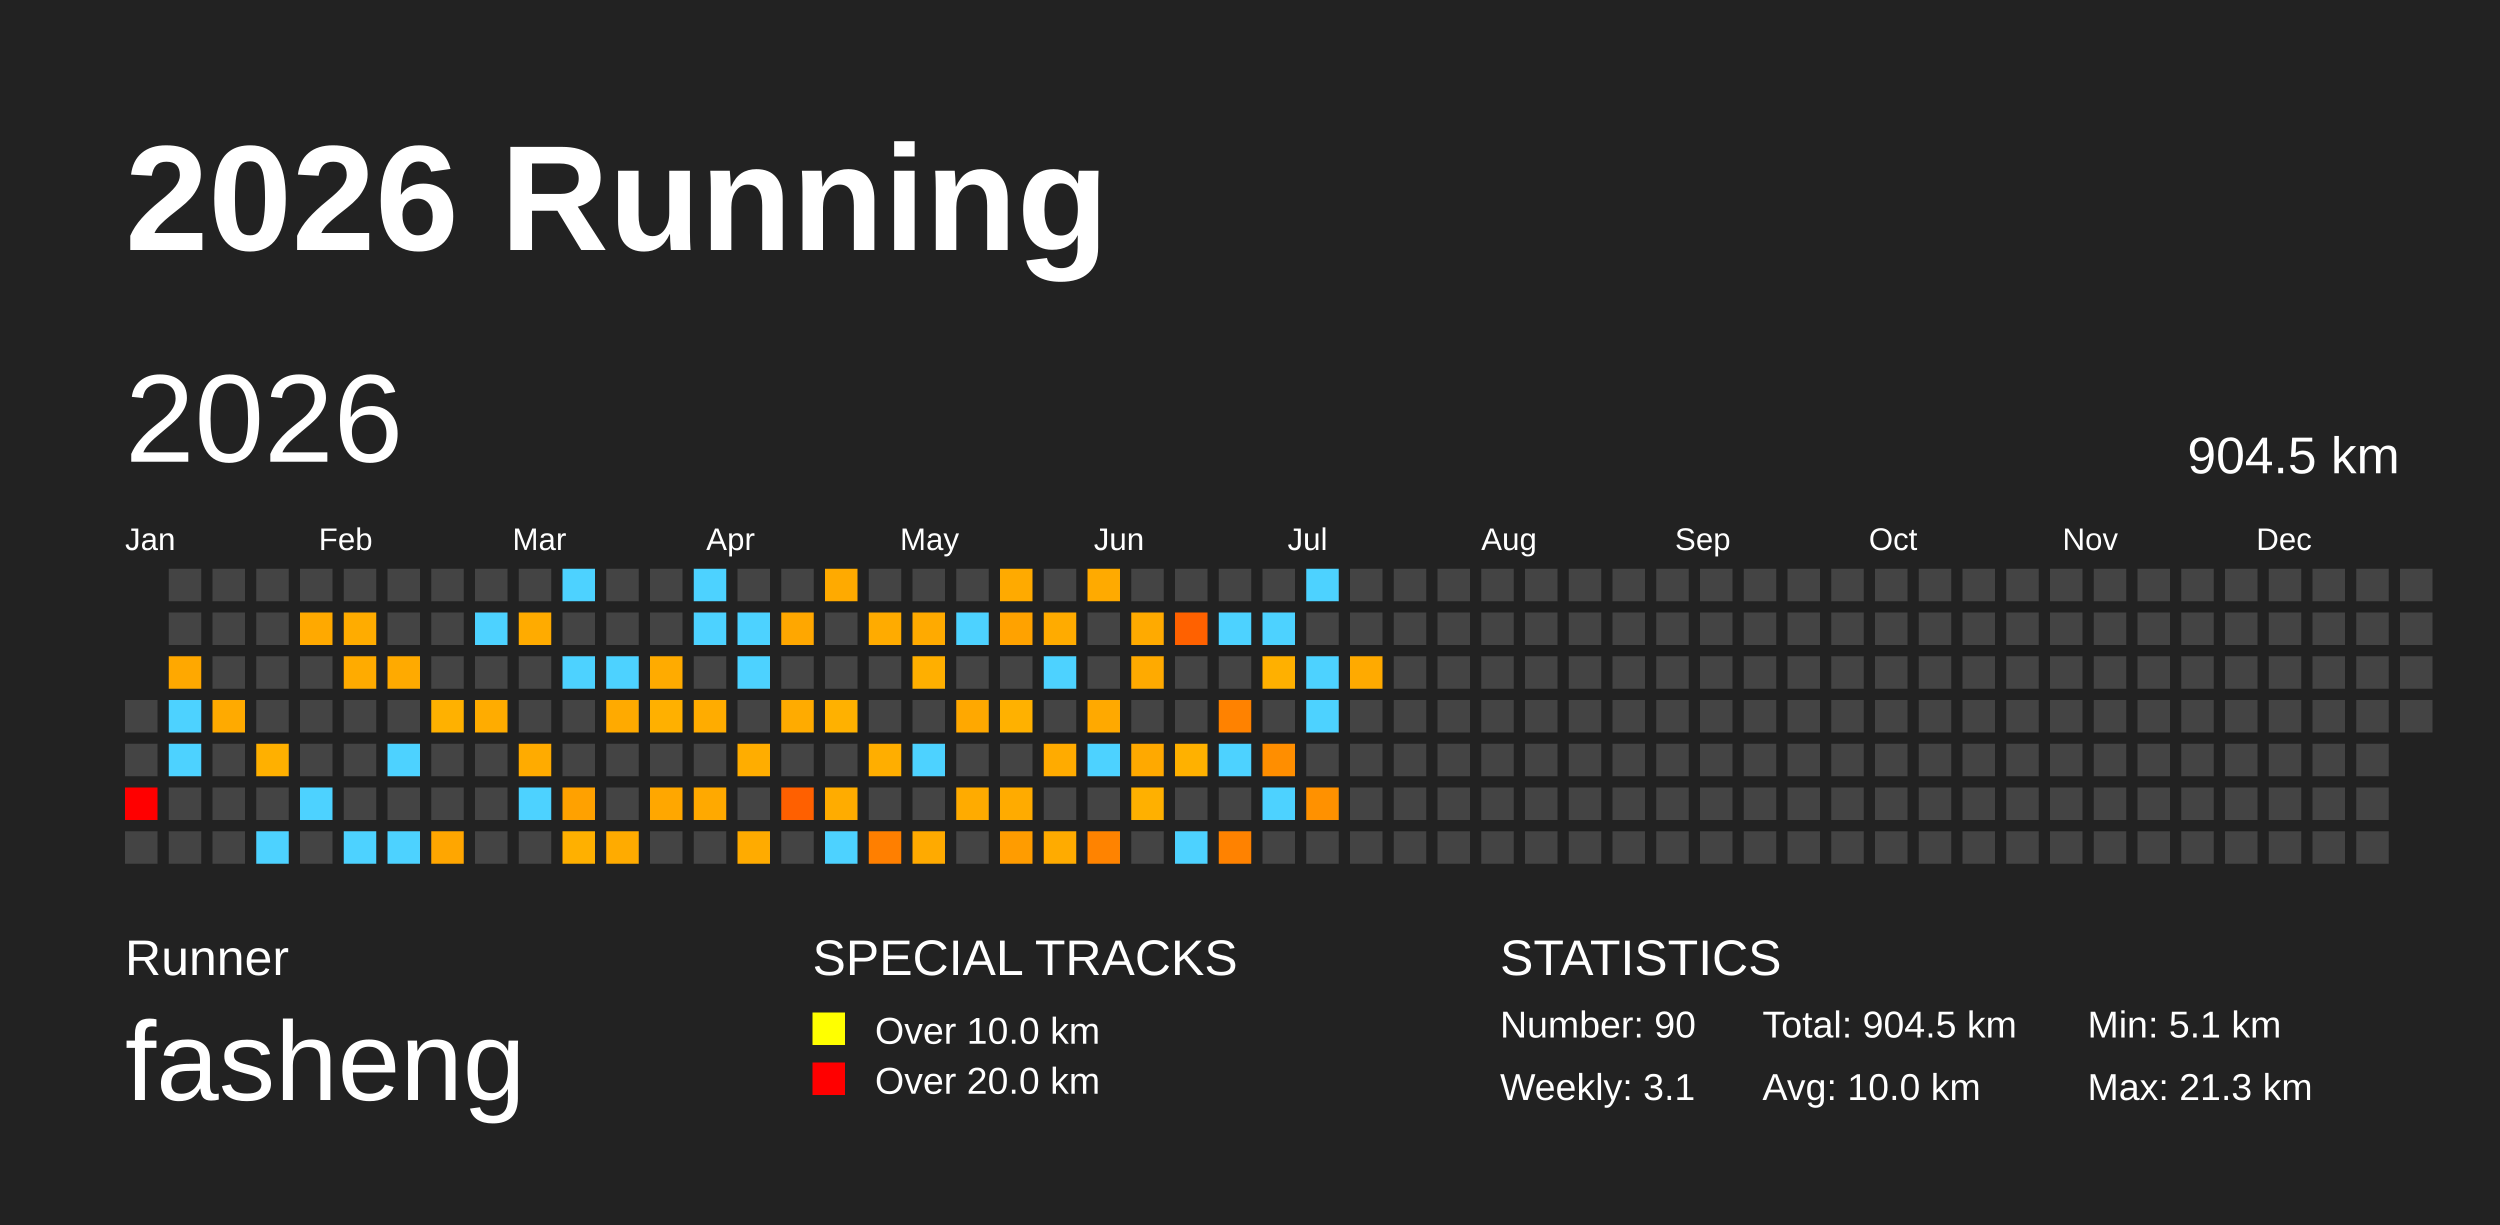
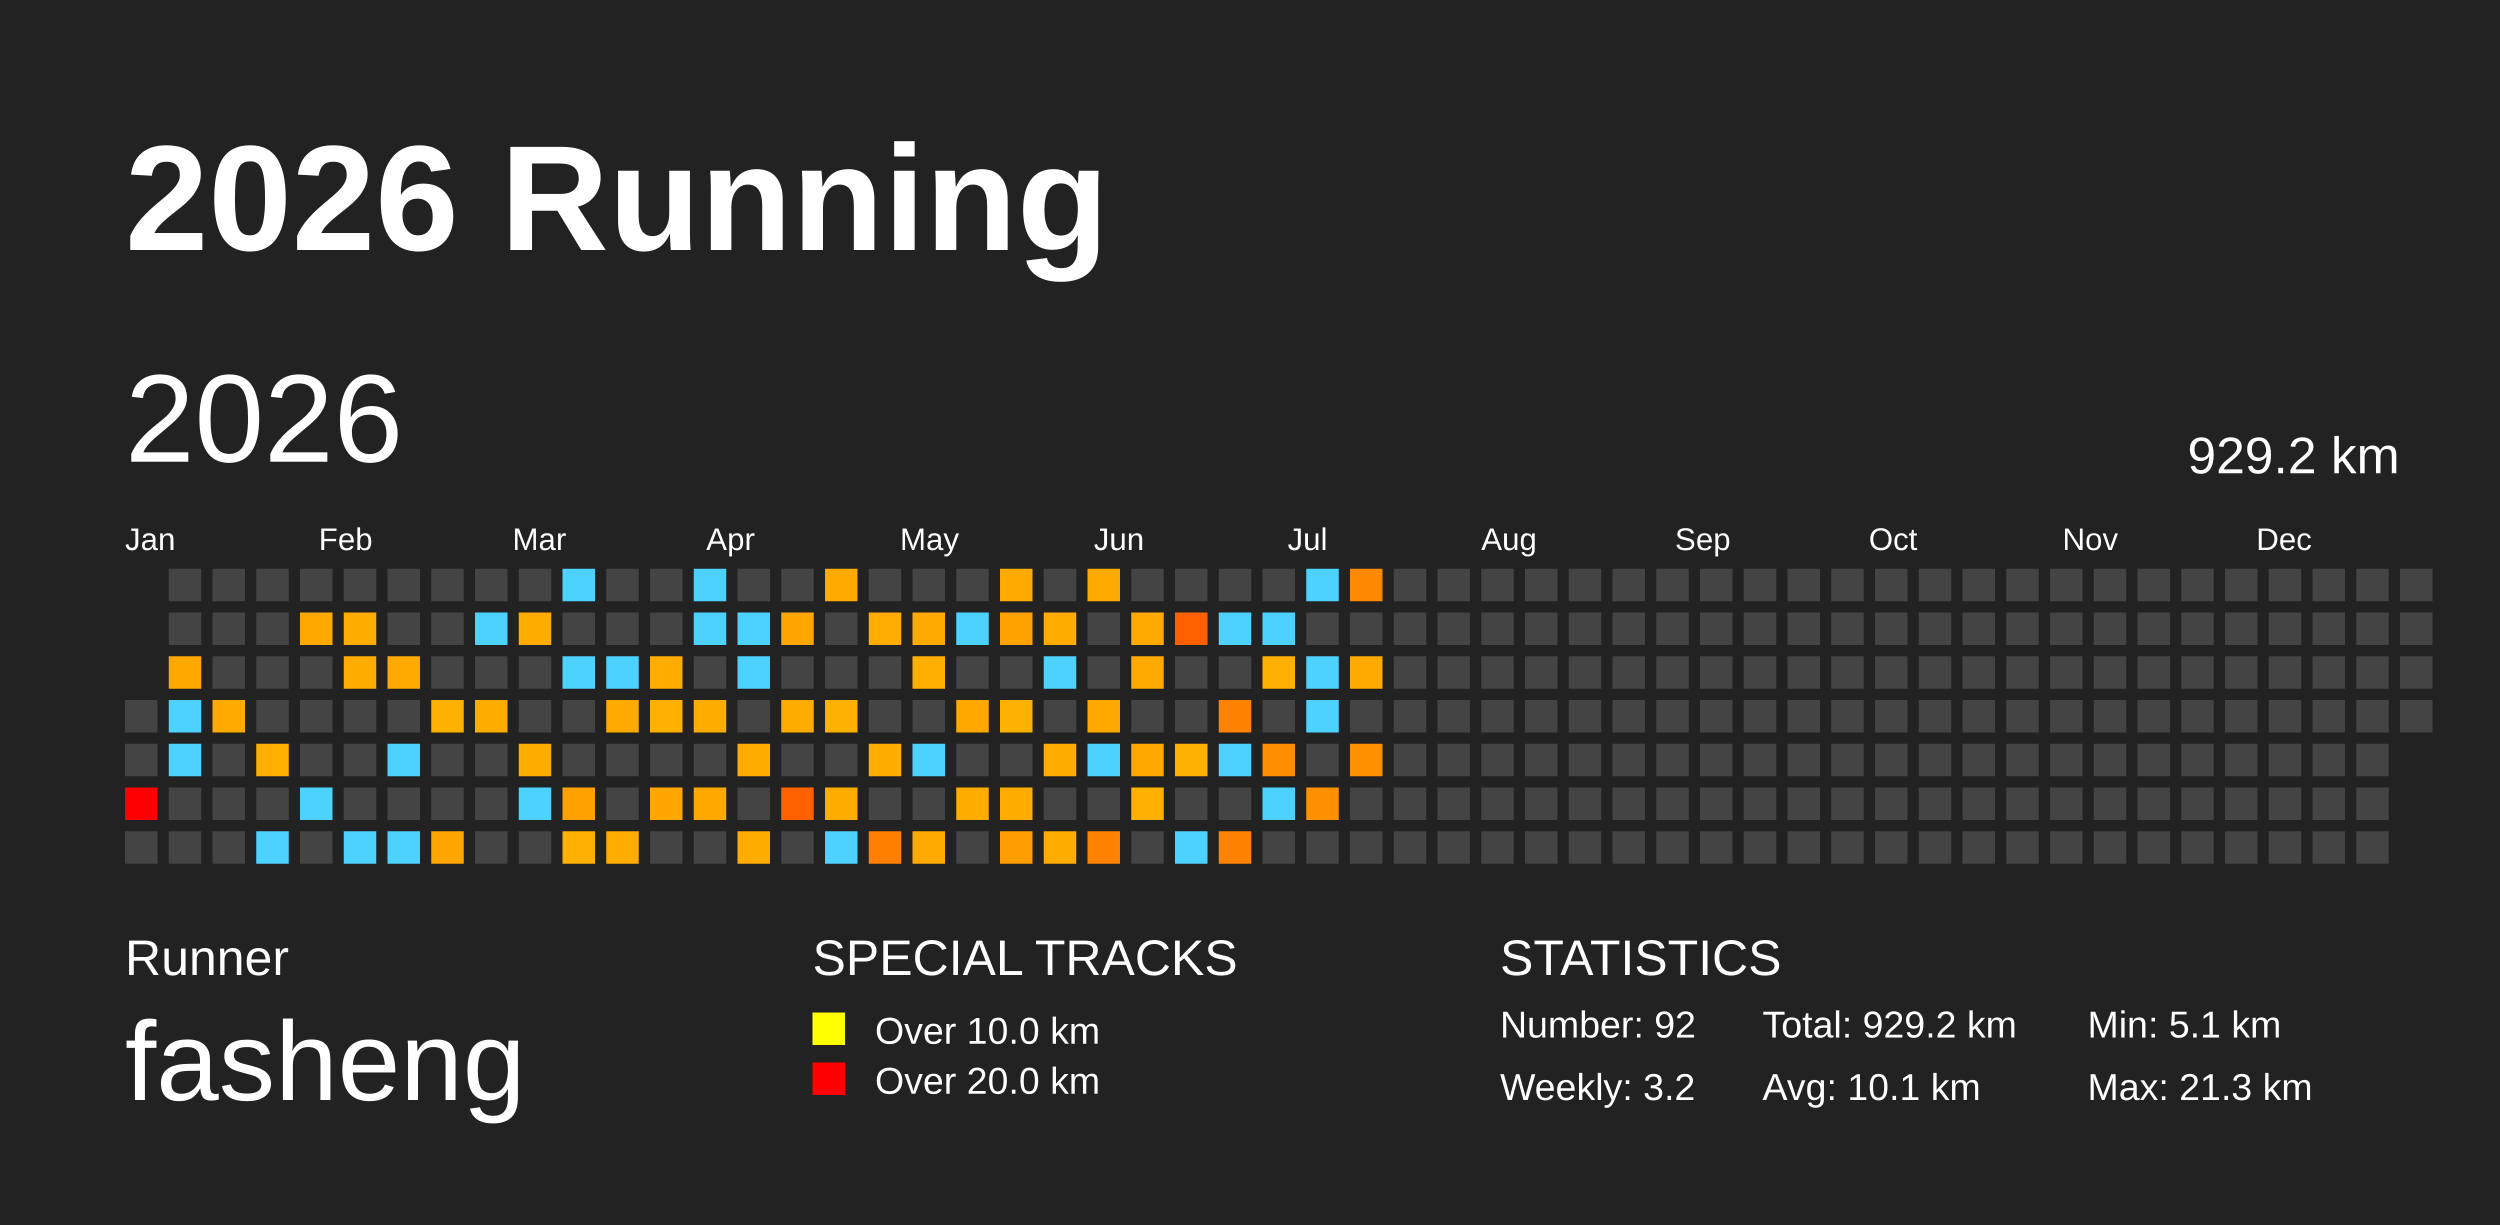
<svg xmlns="http://www.w3.org/2000/svg" baseProfile="full" height="98mm" version="1.1" viewBox="0,0,200,98" width="200mm">
  <defs />
  <rect fill="#222222" height="98" width="200" x="0" y="0" />
  <text fill="#FFFFFF" style="font-size:12px; font-family:Arial; font-weight:bold;" x="10" y="20">2026 Running</text>
  <text fill="#FFFFFF" style="font-size:4px; font-family:Arial" x="10" y="78">Runner</text>
  <text fill="#FFFFFF" style="font-size:9px; font-family:Arial" x="10" y="88">fasheng</text>
  <text fill="#FFFFFF" style="font-size:4px; font-family:Arial" x="65" y="78">SPECIAL TRACKS</text>
  <rect fill="yellow" height="2.6" width="2.6" x="65" y="81" />
  <text fill="#FFFFFF" style="font-size:3px; font-family:Arial" x="70" y="83.5">Over 10.0 km</text>
  <rect fill="red" height="2.6" width="2.6" x="65" y="85" />
  <text fill="#FFFFFF" style="font-size:3px; font-family:Arial" x="70" y="87.5">Over 20.0 km</text>
  <text fill="#FFFFFF" style="font-size:4px; font-family:Arial" x="120" y="78">STATISTICS</text>
-   <text fill="#FFFFFF" style="font-size:3px; font-family:Arial" x="120" y="83">Number: 90</text>
-   <text fill="#FFFFFF" style="font-size:3px; font-family:Arial" x="120" y="88">Weekly: 3.1</text>
-   <text fill="#FFFFFF" style="font-size:3px; font-family:Arial" x="141" y="83">Total: 904.5 km</text>
-   <text fill="#FFFFFF" style="font-size:3px; font-family:Arial" x="141" y="88">Avg: 10.0 km</text>
+   <text fill="#FFFFFF" style="font-size:3px; font-family:Arial" x="120" y="83">Number: 92</text>
+   <text fill="#FFFFFF" style="font-size:3px; font-family:Arial" x="120" y="88">Weekly: 3.2</text>
+   <text fill="#FFFFFF" style="font-size:3px; font-family:Arial" x="141" y="83">Total: 929.2 km</text>
+   <text fill="#FFFFFF" style="font-size:3px; font-family:Arial" x="141" y="88">Avg: 10.1 km</text>
  <text fill="#FFFFFF" style="font-size:3px; font-family:Arial" x="167" y="83">Min: 5.1 km</text>
  <text fill="#FFFFFF" style="font-size:3px; font-family:Arial" x="167" y="88">Max: 21.3 km</text>
  <text dominant-baseline="hanging" fill="#FFFFFF" style="font-size:10.0px; font-family:Arial;" x="10" y="30">2026</text>
-   <text dominant-baseline="hanging" fill="#FFFFFF" style="font-size:4.125px; font-family:Arial;" x="175" y="35">904.5 km</text>
+   <text dominant-baseline="hanging" fill="#FFFFFF" style="font-size:4.125px; font-family:Arial;" x="175" y="35">929.2 km</text>
  <text fill="#FFFFFF" style="font-size:2.5px; font-family:Arial" x="10.0" y="44">Jan</text>
  <text fill="#FFFFFF" style="font-size:2.5px; font-family:Arial" x="25.5" y="44">Feb</text>
  <text fill="#FFFFFF" style="font-size:2.5px; font-family:Arial" x="41.0" y="44">Mar</text>
  <text fill="#FFFFFF" style="font-size:2.5px; font-family:Arial" x="56.5" y="44">Apr</text>
  <text fill="#FFFFFF" style="font-size:2.5px; font-family:Arial" x="72.0" y="44">May</text>
  <text fill="#FFFFFF" style="font-size:2.5px; font-family:Arial" x="87.5" y="44">Jun</text>
  <text fill="#FFFFFF" style="font-size:2.5px; font-family:Arial" x="103.0" y="44">Jul</text>
  <text fill="#FFFFFF" style="font-size:2.5px; font-family:Arial" x="118.5" y="44">Aug</text>
  <text fill="#FFFFFF" style="font-size:2.5px; font-family:Arial" x="134.0" y="44">Sep</text>
  <text fill="#FFFFFF" style="font-size:2.5px; font-family:Arial" x="149.5" y="44">Oct</text>
  <text fill="#FFFFFF" style="font-size:2.5px; font-family:Arial" x="165.0" y="44">Nov</text>
  <text fill="#FFFFFF" style="font-size:2.5px; font-family:Arial" x="180.5" y="44">Dec</text>
  <rect fill="#444444" height="2.6" width="2.6" x="10.0" y="56.0" />
  <rect fill="#444444" height="2.6" width="2.6" x="10.0" y="59.5" />
  <rect fill="red" height="2.6" width="2.6" x="10.0" y="63.0" />
  <rect fill="#444444" height="2.6" width="2.6" x="10.0" y="66.5" />
  <rect fill="#444444" height="2.6" width="2.6" x="13.5" y="45.5" />
  <rect fill="#444444" height="2.6" width="2.6" x="13.5" y="49.0" />
  <rect fill="#ffa800" height="2.6" width="2.6" x="13.5" y="52.5" />
  <rect fill="#4dd2ff" height="2.6" width="2.6" x="13.5" y="56.0" />
  <rect fill="#4dd2ff" height="2.6" width="2.6" x="13.5" y="59.5" />
  <rect fill="#444444" height="2.6" width="2.6" x="13.5" y="63.0" />
  <rect fill="#444444" height="2.6" width="2.6" x="13.5" y="66.5" />
  <rect fill="#444444" height="2.6" width="2.6" x="17.0" y="45.5" />
  <rect fill="#444444" height="2.6" width="2.6" x="17.0" y="49.0" />
  <rect fill="#444444" height="2.6" width="2.6" x="17.0" y="52.5" />
  <rect fill="#ffaa00" height="2.6" width="2.6" x="17.0" y="56.0" />
  <rect fill="#444444" height="2.6" width="2.6" x="17.0" y="59.5" />
  <rect fill="#444444" height="2.6" width="2.6" x="17.0" y="63.0" />
  <rect fill="#444444" height="2.6" width="2.6" x="17.0" y="66.5" />
  <rect fill="#444444" height="2.6" width="2.6" x="20.5" y="45.5" />
  <rect fill="#444444" height="2.6" width="2.6" x="20.5" y="49.0" />
  <rect fill="#444444" height="2.6" width="2.6" x="20.5" y="52.5" />
  <rect fill="#444444" height="2.6" width="2.6" x="20.5" y="56.0" />
  <rect fill="#ffb000" height="2.6" width="2.6" x="20.5" y="59.5" />
  <rect fill="#444444" height="2.6" width="2.6" x="20.5" y="63.0" />
  <rect fill="#4dd2ff" height="2.6" width="2.6" x="20.5" y="66.5" />
  <rect fill="#444444" height="2.6" width="2.6" x="24.0" y="45.5" />
  <rect fill="#ffa900" height="2.6" width="2.6" x="24.0" y="49.0" />
  <rect fill="#444444" height="2.6" width="2.6" x="24.0" y="52.5" />
  <rect fill="#444444" height="2.6" width="2.6" x="24.0" y="56.0" />
  <rect fill="#444444" height="2.6" width="2.6" x="24.0" y="59.5" />
  <rect fill="#4dd2ff" height="2.6" width="2.6" x="24.0" y="63.0" />
  <rect fill="#444444" height="2.6" width="2.6" x="24.0" y="66.5" />
  <rect fill="#444444" height="2.6" width="2.6" x="27.5" y="45.5" />
  <rect fill="#ffac00" height="2.6" width="2.6" x="27.5" y="49.0" />
  <rect fill="#ffab00" height="2.6" width="2.6" x="27.5" y="52.5" />
  <rect fill="#444444" height="2.6" width="2.6" x="27.5" y="56.0" />
  <rect fill="#444444" height="2.6" width="2.6" x="27.5" y="59.5" />
  <rect fill="#444444" height="2.6" width="2.6" x="27.5" y="63.0" />
  <rect fill="#4dd2ff" height="2.6" width="2.6" x="27.5" y="66.5" />
  <rect fill="#444444" height="2.6" width="2.6" x="31.0" y="45.5" />
  <rect fill="#444444" height="2.6" width="2.6" x="31.0" y="49.0" />
  <rect fill="#ffaa00" height="2.6" width="2.6" x="31.0" y="52.5" />
  <rect fill="#444444" height="2.6" width="2.6" x="31.0" y="56.0" />
  <rect fill="#4dd2ff" height="2.6" width="2.6" x="31.0" y="59.5" />
  <rect fill="#444444" height="2.6" width="2.6" x="31.0" y="63.0" />
  <rect fill="#4dd2ff" height="2.6" width="2.6" x="31.0" y="66.5" />
  <rect fill="#444444" height="2.6" width="2.6" x="34.5" y="45.5" />
  <rect fill="#444444" height="2.6" width="2.6" x="34.5" y="49.0" />
  <rect fill="#444444" height="2.6" width="2.6" x="34.5" y="52.5" />
  <rect fill="#ffb100" height="2.6" width="2.6" x="34.5" y="56.0" />
  <rect fill="#444444" height="2.6" width="2.6" x="34.5" y="59.5" />
  <rect fill="#444444" height="2.6" width="2.6" x="34.5" y="63.0" />
  <rect fill="#ffa600" height="2.6" width="2.6" x="34.5" y="66.5" />
  <rect fill="#444444" height="2.6" width="2.6" x="38.0" y="45.5" />
  <rect fill="#4dd2ff" height="2.6" width="2.6" x="38.0" y="49.0" />
  <rect fill="#444444" height="2.6" width="2.6" x="38.0" y="52.5" />
  <rect fill="#ffac00" height="2.6" width="2.6" x="38.0" y="56.0" />
  <rect fill="#444444" height="2.6" width="2.6" x="38.0" y="59.5" />
  <rect fill="#444444" height="2.6" width="2.6" x="38.0" y="63.0" />
  <rect fill="#444444" height="2.6" width="2.6" x="38.0" y="66.5" />
  <rect fill="#444444" height="2.6" width="2.6" x="41.5" y="45.5" />
  <rect fill="#ffab00" height="2.6" width="2.6" x="41.5" y="49.0" />
  <rect fill="#444444" height="2.6" width="2.6" x="41.5" y="52.5" />
  <rect fill="#444444" height="2.6" width="2.6" x="41.5" y="56.0" />
  <rect fill="#ffab00" height="2.6" width="2.6" x="41.5" y="59.5" />
  <rect fill="#4dd2ff" height="2.6" width="2.6" x="41.5" y="63.0" />
  <rect fill="#444444" height="2.6" width="2.6" x="41.5" y="66.5" />
  <rect fill="#4dd2ff" height="2.6" width="2.6" x="45.0" y="45.5" />
  <rect fill="#444444" height="2.6" width="2.6" x="45.0" y="49.0" />
  <rect fill="#4dd2ff" height="2.6" width="2.6" x="45.0" y="52.5" />
  <rect fill="#444444" height="2.6" width="2.6" x="45.0" y="56.0" />
  <rect fill="#444444" height="2.6" width="2.6" x="45.0" y="59.5" />
  <rect fill="#ffa100" height="2.6" width="2.6" x="45.0" y="63.0" />
  <rect fill="#ffb000" height="2.6" width="2.6" x="45.0" y="66.5" />
  <rect fill="#444444" height="2.6" width="2.6" x="48.5" y="45.5" />
  <rect fill="#444444" height="2.6" width="2.6" x="48.5" y="49.0" />
  <rect fill="#4dd2ff" height="2.6" width="2.6" x="48.5" y="52.5" />
  <rect fill="#ffaa00" height="2.6" width="2.6" x="48.5" y="56.0" />
  <rect fill="#444444" height="2.6" width="2.6" x="48.5" y="59.5" />
  <rect fill="#444444" height="2.6" width="2.6" x="48.5" y="63.0" />
  <rect fill="#ffab00" height="2.6" width="2.6" x="48.5" y="66.5" />
  <rect fill="#444444" height="2.6" width="2.6" x="52.0" y="45.5" />
  <rect fill="#444444" height="2.6" width="2.6" x="52.0" y="49.0" />
  <rect fill="#ffab00" height="2.6" width="2.6" x="52.0" y="52.5" />
  <rect fill="#ffb000" height="2.6" width="2.6" x="52.0" y="56.0" />
  <rect fill="#444444" height="2.6" width="2.6" x="52.0" y="59.5" />
  <rect fill="#ffa700" height="2.6" width="2.6" x="52.0" y="63.0" />
  <rect fill="#444444" height="2.6" width="2.6" x="52.0" y="66.5" />
  <rect fill="#4dd2ff" height="2.6" width="2.6" x="55.5" y="45.5" />
  <rect fill="#4dd2ff" height="2.6" width="2.6" x="55.5" y="49.0" />
  <rect fill="#444444" height="2.6" width="2.6" x="55.5" y="52.5" />
  <rect fill="#ffac00" height="2.6" width="2.6" x="55.5" y="56.0" />
  <rect fill="#444444" height="2.6" width="2.6" x="55.5" y="59.5" />
  <rect fill="#ffa900" height="2.6" width="2.6" x="55.5" y="63.0" />
  <rect fill="#444444" height="2.6" width="2.6" x="55.5" y="66.5" />
  <rect fill="#444444" height="2.6" width="2.6" x="59.0" y="45.5" />
  <rect fill="#4dd2ff" height="2.6" width="2.6" x="59.0" y="49.0" />
  <rect fill="#4dd2ff" height="2.6" width="2.6" x="59.0" y="52.5" />
  <rect fill="#444444" height="2.6" width="2.6" x="59.0" y="56.0" />
  <rect fill="#ffad00" height="2.6" width="2.6" x="59.0" y="59.5" />
  <rect fill="#444444" height="2.6" width="2.6" x="59.0" y="63.0" />
  <rect fill="#ffab00" height="2.6" width="2.6" x="59.0" y="66.5" />
  <rect fill="#444444" height="2.6" width="2.6" x="62.5" y="45.5" />
  <rect fill="#ffa700" height="2.6" width="2.6" x="62.5" y="49.0" />
  <rect fill="#444444" height="2.6" width="2.6" x="62.5" y="52.5" />
  <rect fill="#ffab00" height="2.6" width="2.6" x="62.5" y="56.0" />
  <rect fill="#444444" height="2.6" width="2.6" x="62.5" y="59.5" />
  <rect fill="#ff6000" height="2.6" width="2.6" x="62.5" y="63.0" />
  <rect fill="#444444" height="2.6" width="2.6" x="62.5" y="66.5" />
  <rect fill="#ffaa00" height="2.6" width="2.6" x="66.0" y="45.5" />
  <rect fill="#444444" height="2.6" width="2.6" x="66.0" y="49.0" />
  <rect fill="#444444" height="2.6" width="2.6" x="66.0" y="52.5" />
  <rect fill="#ffb100" height="2.6" width="2.6" x="66.0" y="56.0" />
  <rect fill="#444444" height="2.6" width="2.6" x="66.0" y="59.5" />
  <rect fill="#ffac00" height="2.6" width="2.6" x="66.0" y="63.0" />
  <rect fill="#4dd2ff" height="2.6" width="2.6" x="66.0" y="66.5" />
  <rect fill="#444444" height="2.6" width="2.6" x="69.5" y="45.5" />
  <rect fill="#ffab00" height="2.6" width="2.6" x="69.5" y="49.0" />
  <rect fill="#444444" height="2.6" width="2.6" x="69.5" y="52.5" />
  <rect fill="#444444" height="2.6" width="2.6" x="69.5" y="56.0" />
  <rect fill="#ffae00" height="2.6" width="2.6" x="69.5" y="59.5" />
  <rect fill="#444444" height="2.6" width="2.6" x="69.5" y="63.0" />
  <rect fill="#ff7f00" height="2.6" width="2.6" x="69.5" y="66.5" />
  <rect fill="#444444" height="2.6" width="2.6" x="73.0" y="45.5" />
  <rect fill="#ffaa00" height="2.6" width="2.6" x="73.0" y="49.0" />
  <rect fill="#ffaf00" height="2.6" width="2.6" x="73.0" y="52.5" />
  <rect fill="#444444" height="2.6" width="2.6" x="73.0" y="56.0" />
  <rect fill="#4dd2ff" height="2.6" width="2.6" x="73.0" y="59.5" />
  <rect fill="#444444" height="2.6" width="2.6" x="73.0" y="63.0" />
  <rect fill="#ffaa00" height="2.6" width="2.6" x="73.0" y="66.5" />
  <rect fill="#444444" height="2.6" width="2.6" x="76.5" y="45.5" />
  <rect fill="#4dd2ff" height="2.6" width="2.6" x="76.5" y="49.0" />
  <rect fill="#444444" height="2.6" width="2.6" x="76.5" y="52.5" />
  <rect fill="#ffa800" height="2.6" width="2.6" x="76.5" y="56.0" />
  <rect fill="#444444" height="2.6" width="2.6" x="76.5" y="59.5" />
  <rect fill="#ffab00" height="2.6" width="2.6" x="76.5" y="63.0" />
  <rect fill="#444444" height="2.6" width="2.6" x="76.5" y="66.5" />
  <rect fill="#ffaa00" height="2.6" width="2.6" x="80.0" y="45.5" />
  <rect fill="#ffa200" height="2.6" width="2.6" x="80.0" y="49.0" />
  <rect fill="#444444" height="2.6" width="2.6" x="80.0" y="52.5" />
  <rect fill="#ffb100" height="2.6" width="2.6" x="80.0" y="56.0" />
  <rect fill="#444444" height="2.6" width="2.6" x="80.0" y="59.5" />
  <rect fill="#ffab00" height="2.6" width="2.6" x="80.0" y="63.0" />
  <rect fill="#ff9c00" height="2.6" width="2.6" x="80.0" y="66.5" />
  <rect fill="#444444" height="2.6" width="2.6" x="83.5" y="45.5" />
  <rect fill="#ffab00" height="2.6" width="2.6" x="83.5" y="49.0" />
  <rect fill="#4dd2ff" height="2.6" width="2.6" x="83.5" y="52.5" />
  <rect fill="#444444" height="2.6" width="2.6" x="83.5" y="56.0" />
  <rect fill="#ffab00" height="2.6" width="2.6" x="83.5" y="59.5" />
  <rect fill="#444444" height="2.6" width="2.6" x="83.5" y="63.0" />
  <rect fill="#ffab00" height="2.6" width="2.6" x="83.5" y="66.5" />
  <rect fill="#ffaa00" height="2.6" width="2.6" x="87.0" y="45.5" />
  <rect fill="#444444" height="2.6" width="2.6" x="87.0" y="49.0" />
  <rect fill="#444444" height="2.6" width="2.6" x="87.0" y="52.5" />
  <rect fill="#ffa900" height="2.6" width="2.6" x="87.0" y="56.0" />
  <rect fill="#4dd2ff" height="2.6" width="2.6" x="87.0" y="59.5" />
  <rect fill="#444444" height="2.6" width="2.6" x="87.0" y="63.0" />
  <rect fill="#ff8300" height="2.6" width="2.6" x="87.0" y="66.5" />
  <rect fill="#444444" height="2.6" width="2.6" x="90.5" y="45.5" />
  <rect fill="#ffaa00" height="2.6" width="2.6" x="90.5" y="49.0" />
  <rect fill="#ffaa00" height="2.6" width="2.6" x="90.5" y="52.5" />
  <rect fill="#444444" height="2.6" width="2.6" x="90.5" y="56.0" />
  <rect fill="#ffa900" height="2.6" width="2.6" x="90.5" y="59.5" />
  <rect fill="#ffb000" height="2.6" width="2.6" x="90.5" y="63.0" />
  <rect fill="#444444" height="2.6" width="2.6" x="90.5" y="66.5" />
  <rect fill="#444444" height="2.6" width="2.6" x="94.0" y="45.5" />
  <rect fill="#ff6100" height="2.6" width="2.6" x="94.0" y="49.0" />
  <rect fill="#444444" height="2.6" width="2.6" x="94.0" y="52.5" />
  <rect fill="#444444" height="2.6" width="2.6" x="94.0" y="56.0" />
  <rect fill="#ffb100" height="2.6" width="2.6" x="94.0" y="59.5" />
  <rect fill="#444444" height="2.6" width="2.6" x="94.0" y="63.0" />
  <rect fill="#4dd2ff" height="2.6" width="2.6" x="94.0" y="66.5" />
  <rect fill="#444444" height="2.6" width="2.6" x="97.5" y="45.5" />
  <rect fill="#4dd2ff" height="2.6" width="2.6" x="97.5" y="49.0" />
  <rect fill="#444444" height="2.6" width="2.6" x="97.5" y="52.5" />
  <rect fill="#ff8200" height="2.6" width="2.6" x="97.5" y="56.0" />
  <rect fill="#4dd2ff" height="2.6" width="2.6" x="97.5" y="59.5" />
  <rect fill="#444444" height="2.6" width="2.6" x="97.5" y="63.0" />
  <rect fill="#ff8200" height="2.6" width="2.6" x="97.5" y="66.5" />
  <rect fill="#444444" height="2.6" width="2.6" x="101.0" y="45.5" />
  <rect fill="#4dd2ff" height="2.6" width="2.6" x="101.0" y="49.0" />
  <rect fill="#ffb000" height="2.6" width="2.6" x="101.0" y="52.5" />
  <rect fill="#444444" height="2.6" width="2.6" x="101.0" y="56.0" />
  <rect fill="#ff8e00" height="2.6" width="2.6" x="101.0" y="59.5" />
  <rect fill="#4dd2ff" height="2.6" width="2.6" x="101.0" y="63.0" />
  <rect fill="#444444" height="2.6" width="2.6" x="101.0" y="66.5" />
  <rect fill="#4dd2ff" height="2.6" width="2.6" x="104.5" y="45.5" />
  <rect fill="#444444" height="2.6" width="2.6" x="104.5" y="49.0" />
  <rect fill="#4dd2ff" height="2.6" width="2.6" x="104.5" y="52.5" />
  <rect fill="#4dd2ff" height="2.6" width="2.6" x="104.5" y="56.0" />
  <rect fill="#444444" height="2.6" width="2.6" x="104.5" y="59.5" />
  <rect fill="#ff9100" height="2.6" width="2.6" x="104.5" y="63.0" />
  <rect fill="#444444" height="2.6" width="2.6" x="104.5" y="66.5" />
-   <rect fill="#444444" height="2.6" width="2.6" x="108.0" y="45.5" />
+   <rect fill="#ff8900" height="2.6" width="2.6" x="108.0" y="45.5" />
  <rect fill="#444444" height="2.6" width="2.6" x="108.0" y="49.0" />
  <rect fill="#ffaa00" height="2.6" width="2.6" x="108.0" y="52.5" />
  <rect fill="#444444" height="2.6" width="2.6" x="108.0" y="56.0" />
-   <rect fill="#444444" height="2.6" width="2.6" x="108.0" y="59.5" />
+   <rect fill="#ff9100" height="2.6" width="2.6" x="108.0" y="59.5" />
  <rect fill="#444444" height="2.6" width="2.6" x="108.0" y="63.0" />
  <rect fill="#444444" height="2.6" width="2.6" x="108.0" y="66.5" />
  <rect fill="#444444" height="2.6" width="2.6" x="111.5" y="45.5" />
  <rect fill="#444444" height="2.6" width="2.6" x="111.5" y="49.0" />
  <rect fill="#444444" height="2.6" width="2.6" x="111.5" y="52.5" />
  <rect fill="#444444" height="2.6" width="2.6" x="111.5" y="56.0" />
  <rect fill="#444444" height="2.6" width="2.6" x="111.5" y="59.5" />
  <rect fill="#444444" height="2.6" width="2.6" x="111.5" y="63.0" />
  <rect fill="#444444" height="2.6" width="2.6" x="111.5" y="66.5" />
  <rect fill="#444444" height="2.6" width="2.6" x="115.0" y="45.5" />
  <rect fill="#444444" height="2.6" width="2.6" x="115.0" y="49.0" />
  <rect fill="#444444" height="2.6" width="2.6" x="115.0" y="52.5" />
  <rect fill="#444444" height="2.6" width="2.6" x="115.0" y="56.0" />
  <rect fill="#444444" height="2.6" width="2.6" x="115.0" y="59.5" />
  <rect fill="#444444" height="2.6" width="2.6" x="115.0" y="63.0" />
  <rect fill="#444444" height="2.6" width="2.6" x="115.0" y="66.5" />
  <rect fill="#444444" height="2.6" width="2.6" x="118.5" y="45.5" />
  <rect fill="#444444" height="2.6" width="2.6" x="118.5" y="49.0" />
  <rect fill="#444444" height="2.6" width="2.6" x="118.5" y="52.5" />
  <rect fill="#444444" height="2.6" width="2.6" x="118.5" y="56.0" />
  <rect fill="#444444" height="2.6" width="2.6" x="118.5" y="59.5" />
  <rect fill="#444444" height="2.6" width="2.6" x="118.5" y="63.0" />
  <rect fill="#444444" height="2.6" width="2.6" x="118.5" y="66.5" />
  <rect fill="#444444" height="2.6" width="2.6" x="122.0" y="45.5" />
  <rect fill="#444444" height="2.6" width="2.6" x="122.0" y="49.0" />
  <rect fill="#444444" height="2.6" width="2.6" x="122.0" y="52.5" />
  <rect fill="#444444" height="2.6" width="2.6" x="122.0" y="56.0" />
  <rect fill="#444444" height="2.6" width="2.6" x="122.0" y="59.5" />
  <rect fill="#444444" height="2.6" width="2.6" x="122.0" y="63.0" />
  <rect fill="#444444" height="2.6" width="2.6" x="122.0" y="66.5" />
  <rect fill="#444444" height="2.6" width="2.6" x="125.5" y="45.5" />
  <rect fill="#444444" height="2.6" width="2.6" x="125.5" y="49.0" />
  <rect fill="#444444" height="2.6" width="2.6" x="125.5" y="52.5" />
  <rect fill="#444444" height="2.6" width="2.6" x="125.5" y="56.0" />
  <rect fill="#444444" height="2.6" width="2.6" x="125.5" y="59.5" />
  <rect fill="#444444" height="2.6" width="2.6" x="125.5" y="63.0" />
  <rect fill="#444444" height="2.6" width="2.6" x="125.5" y="66.5" />
  <rect fill="#444444" height="2.6" width="2.6" x="129.0" y="45.5" />
  <rect fill="#444444" height="2.6" width="2.6" x="129.0" y="49.0" />
  <rect fill="#444444" height="2.6" width="2.6" x="129.0" y="52.5" />
  <rect fill="#444444" height="2.6" width="2.6" x="129.0" y="56.0" />
  <rect fill="#444444" height="2.6" width="2.6" x="129.0" y="59.5" />
  <rect fill="#444444" height="2.6" width="2.6" x="129.0" y="63.0" />
  <rect fill="#444444" height="2.6" width="2.6" x="129.0" y="66.5" />
  <rect fill="#444444" height="2.6" width="2.6" x="132.5" y="45.5" />
  <rect fill="#444444" height="2.6" width="2.6" x="132.5" y="49.0" />
  <rect fill="#444444" height="2.6" width="2.6" x="132.5" y="52.5" />
  <rect fill="#444444" height="2.6" width="2.6" x="132.5" y="56.0" />
  <rect fill="#444444" height="2.6" width="2.6" x="132.5" y="59.5" />
  <rect fill="#444444" height="2.6" width="2.6" x="132.5" y="63.0" />
  <rect fill="#444444" height="2.6" width="2.6" x="132.5" y="66.5" />
  <rect fill="#444444" height="2.6" width="2.6" x="136.0" y="45.5" />
  <rect fill="#444444" height="2.6" width="2.6" x="136.0" y="49.0" />
  <rect fill="#444444" height="2.6" width="2.6" x="136.0" y="52.5" />
  <rect fill="#444444" height="2.6" width="2.6" x="136.0" y="56.0" />
  <rect fill="#444444" height="2.6" width="2.6" x="136.0" y="59.5" />
  <rect fill="#444444" height="2.6" width="2.6" x="136.0" y="63.0" />
  <rect fill="#444444" height="2.6" width="2.6" x="136.0" y="66.5" />
  <rect fill="#444444" height="2.6" width="2.6" x="139.5" y="45.5" />
  <rect fill="#444444" height="2.6" width="2.6" x="139.5" y="49.0" />
  <rect fill="#444444" height="2.6" width="2.6" x="139.5" y="52.5" />
  <rect fill="#444444" height="2.6" width="2.6" x="139.5" y="56.0" />
  <rect fill="#444444" height="2.6" width="2.6" x="139.5" y="59.5" />
  <rect fill="#444444" height="2.6" width="2.6" x="139.5" y="63.0" />
  <rect fill="#444444" height="2.6" width="2.6" x="139.5" y="66.5" />
  <rect fill="#444444" height="2.6" width="2.6" x="143.0" y="45.5" />
  <rect fill="#444444" height="2.6" width="2.6" x="143.0" y="49.0" />
  <rect fill="#444444" height="2.6" width="2.6" x="143.0" y="52.5" />
  <rect fill="#444444" height="2.6" width="2.6" x="143.0" y="56.0" />
  <rect fill="#444444" height="2.6" width="2.6" x="143.0" y="59.5" />
  <rect fill="#444444" height="2.6" width="2.6" x="143.0" y="63.0" />
  <rect fill="#444444" height="2.6" width="2.6" x="143.0" y="66.5" />
  <rect fill="#444444" height="2.6" width="2.6" x="146.5" y="45.5" />
  <rect fill="#444444" height="2.6" width="2.6" x="146.5" y="49.0" />
  <rect fill="#444444" height="2.6" width="2.6" x="146.5" y="52.5" />
  <rect fill="#444444" height="2.6" width="2.6" x="146.5" y="56.0" />
  <rect fill="#444444" height="2.6" width="2.6" x="146.5" y="59.5" />
  <rect fill="#444444" height="2.6" width="2.6" x="146.5" y="63.0" />
  <rect fill="#444444" height="2.6" width="2.6" x="146.5" y="66.5" />
  <rect fill="#444444" height="2.6" width="2.6" x="150.0" y="45.5" />
  <rect fill="#444444" height="2.6" width="2.6" x="150.0" y="49.0" />
  <rect fill="#444444" height="2.6" width="2.6" x="150.0" y="52.5" />
  <rect fill="#444444" height="2.6" width="2.6" x="150.0" y="56.0" />
  <rect fill="#444444" height="2.6" width="2.6" x="150.0" y="59.5" />
  <rect fill="#444444" height="2.6" width="2.6" x="150.0" y="63.0" />
  <rect fill="#444444" height="2.6" width="2.6" x="150.0" y="66.5" />
  <rect fill="#444444" height="2.6" width="2.6" x="153.5" y="45.5" />
  <rect fill="#444444" height="2.6" width="2.6" x="153.5" y="49.0" />
  <rect fill="#444444" height="2.6" width="2.6" x="153.5" y="52.5" />
  <rect fill="#444444" height="2.6" width="2.6" x="153.5" y="56.0" />
  <rect fill="#444444" height="2.6" width="2.6" x="153.5" y="59.5" />
  <rect fill="#444444" height="2.6" width="2.6" x="153.5" y="63.0" />
  <rect fill="#444444" height="2.6" width="2.6" x="153.5" y="66.5" />
  <rect fill="#444444" height="2.6" width="2.6" x="157.0" y="45.5" />
  <rect fill="#444444" height="2.6" width="2.6" x="157.0" y="49.0" />
  <rect fill="#444444" height="2.6" width="2.6" x="157.0" y="52.5" />
  <rect fill="#444444" height="2.6" width="2.6" x="157.0" y="56.0" />
  <rect fill="#444444" height="2.6" width="2.6" x="157.0" y="59.5" />
  <rect fill="#444444" height="2.6" width="2.6" x="157.0" y="63.0" />
  <rect fill="#444444" height="2.6" width="2.6" x="157.0" y="66.5" />
  <rect fill="#444444" height="2.6" width="2.6" x="160.5" y="45.5" />
  <rect fill="#444444" height="2.6" width="2.6" x="160.5" y="49.0" />
  <rect fill="#444444" height="2.6" width="2.6" x="160.5" y="52.5" />
  <rect fill="#444444" height="2.6" width="2.6" x="160.5" y="56.0" />
  <rect fill="#444444" height="2.6" width="2.6" x="160.5" y="59.5" />
  <rect fill="#444444" height="2.6" width="2.6" x="160.5" y="63.0" />
  <rect fill="#444444" height="2.6" width="2.6" x="160.5" y="66.5" />
  <rect fill="#444444" height="2.6" width="2.6" x="164.0" y="45.5" />
  <rect fill="#444444" height="2.6" width="2.6" x="164.0" y="49.0" />
  <rect fill="#444444" height="2.6" width="2.6" x="164.0" y="52.5" />
  <rect fill="#444444" height="2.6" width="2.6" x="164.0" y="56.0" />
  <rect fill="#444444" height="2.6" width="2.6" x="164.0" y="59.5" />
  <rect fill="#444444" height="2.6" width="2.6" x="164.0" y="63.0" />
  <rect fill="#444444" height="2.6" width="2.6" x="164.0" y="66.5" />
  <rect fill="#444444" height="2.6" width="2.6" x="167.5" y="45.5" />
  <rect fill="#444444" height="2.6" width="2.6" x="167.5" y="49.0" />
  <rect fill="#444444" height="2.6" width="2.6" x="167.5" y="52.5" />
  <rect fill="#444444" height="2.6" width="2.6" x="167.5" y="56.0" />
  <rect fill="#444444" height="2.6" width="2.6" x="167.5" y="59.5" />
  <rect fill="#444444" height="2.6" width="2.6" x="167.5" y="63.0" />
  <rect fill="#444444" height="2.6" width="2.6" x="167.5" y="66.5" />
  <rect fill="#444444" height="2.6" width="2.6" x="171.0" y="45.5" />
  <rect fill="#444444" height="2.6" width="2.6" x="171.0" y="49.0" />
  <rect fill="#444444" height="2.6" width="2.6" x="171.0" y="52.5" />
  <rect fill="#444444" height="2.6" width="2.6" x="171.0" y="56.0" />
  <rect fill="#444444" height="2.6" width="2.6" x="171.0" y="59.5" />
  <rect fill="#444444" height="2.6" width="2.6" x="171.0" y="63.0" />
  <rect fill="#444444" height="2.6" width="2.6" x="171.0" y="66.5" />
  <rect fill="#444444" height="2.6" width="2.6" x="174.5" y="45.5" />
  <rect fill="#444444" height="2.6" width="2.6" x="174.5" y="49.0" />
  <rect fill="#444444" height="2.6" width="2.6" x="174.5" y="52.5" />
  <rect fill="#444444" height="2.6" width="2.6" x="174.5" y="56.0" />
  <rect fill="#444444" height="2.6" width="2.6" x="174.5" y="59.5" />
  <rect fill="#444444" height="2.6" width="2.6" x="174.5" y="63.0" />
  <rect fill="#444444" height="2.6" width="2.6" x="174.5" y="66.5" />
  <rect fill="#444444" height="2.6" width="2.6" x="178.0" y="45.5" />
  <rect fill="#444444" height="2.6" width="2.6" x="178.0" y="49.0" />
  <rect fill="#444444" height="2.6" width="2.6" x="178.0" y="52.5" />
  <rect fill="#444444" height="2.6" width="2.6" x="178.0" y="56.0" />
  <rect fill="#444444" height="2.6" width="2.6" x="178.0" y="59.5" />
  <rect fill="#444444" height="2.6" width="2.6" x="178.0" y="63.0" />
  <rect fill="#444444" height="2.6" width="2.6" x="178.0" y="66.5" />
  <rect fill="#444444" height="2.6" width="2.6" x="181.5" y="45.5" />
  <rect fill="#444444" height="2.6" width="2.6" x="181.5" y="49.0" />
  <rect fill="#444444" height="2.6" width="2.6" x="181.5" y="52.5" />
  <rect fill="#444444" height="2.6" width="2.6" x="181.5" y="56.0" />
  <rect fill="#444444" height="2.6" width="2.6" x="181.5" y="59.5" />
  <rect fill="#444444" height="2.6" width="2.6" x="181.5" y="63.0" />
  <rect fill="#444444" height="2.6" width="2.6" x="181.5" y="66.5" />
  <rect fill="#444444" height="2.6" width="2.6" x="185.0" y="45.5" />
  <rect fill="#444444" height="2.6" width="2.6" x="185.0" y="49.0" />
  <rect fill="#444444" height="2.6" width="2.6" x="185.0" y="52.5" />
  <rect fill="#444444" height="2.6" width="2.6" x="185.0" y="56.0" />
  <rect fill="#444444" height="2.6" width="2.6" x="185.0" y="59.5" />
  <rect fill="#444444" height="2.6" width="2.6" x="185.0" y="63.0" />
  <rect fill="#444444" height="2.6" width="2.6" x="185.0" y="66.5" />
  <rect fill="#444444" height="2.6" width="2.6" x="188.5" y="45.5" />
  <rect fill="#444444" height="2.6" width="2.6" x="188.5" y="49.0" />
  <rect fill="#444444" height="2.6" width="2.6" x="188.5" y="52.5" />
  <rect fill="#444444" height="2.6" width="2.6" x="188.5" y="56.0" />
  <rect fill="#444444" height="2.6" width="2.6" x="188.5" y="59.5" />
  <rect fill="#444444" height="2.6" width="2.6" x="188.5" y="63.0" />
  <rect fill="#444444" height="2.6" width="2.6" x="188.5" y="66.5" />
  <rect fill="#444444" height="2.6" width="2.6" x="192.0" y="45.5" />
  <rect fill="#444444" height="2.6" width="2.6" x="192.0" y="49.0" />
  <rect fill="#444444" height="2.6" width="2.6" x="192.0" y="52.5" />
  <rect fill="#444444" height="2.6" width="2.6" x="192.0" y="56.0" />
</svg>
